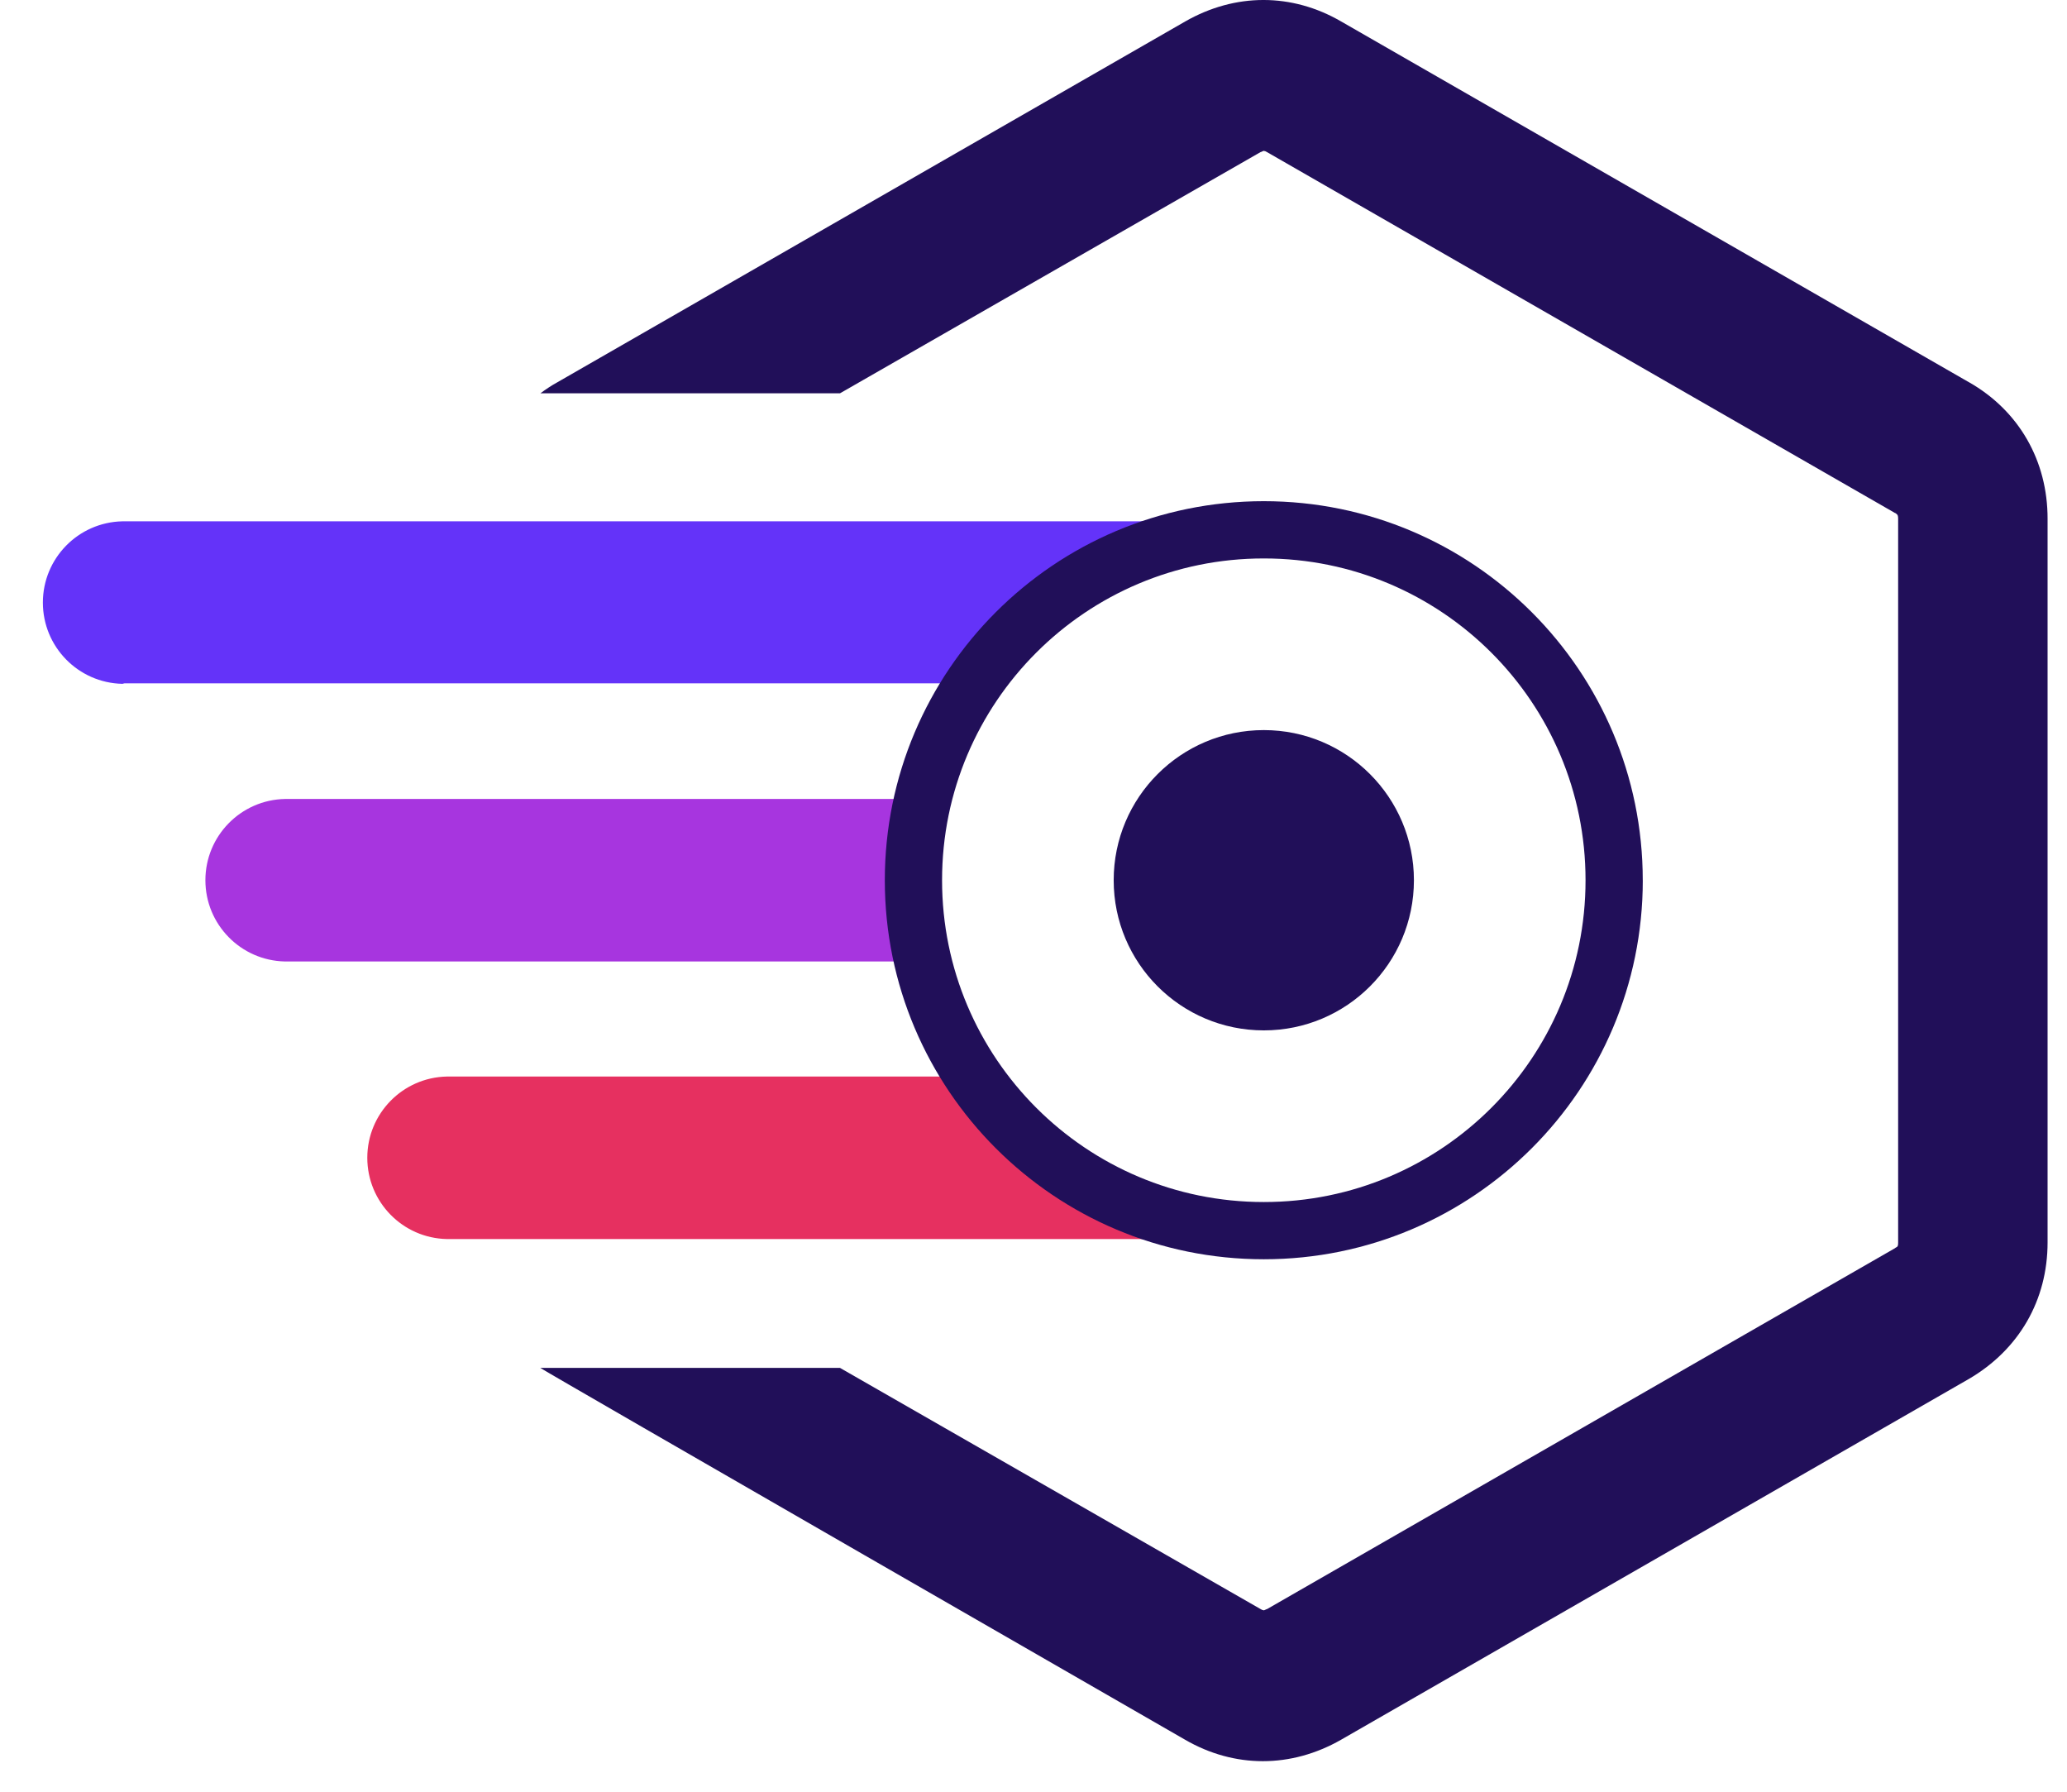
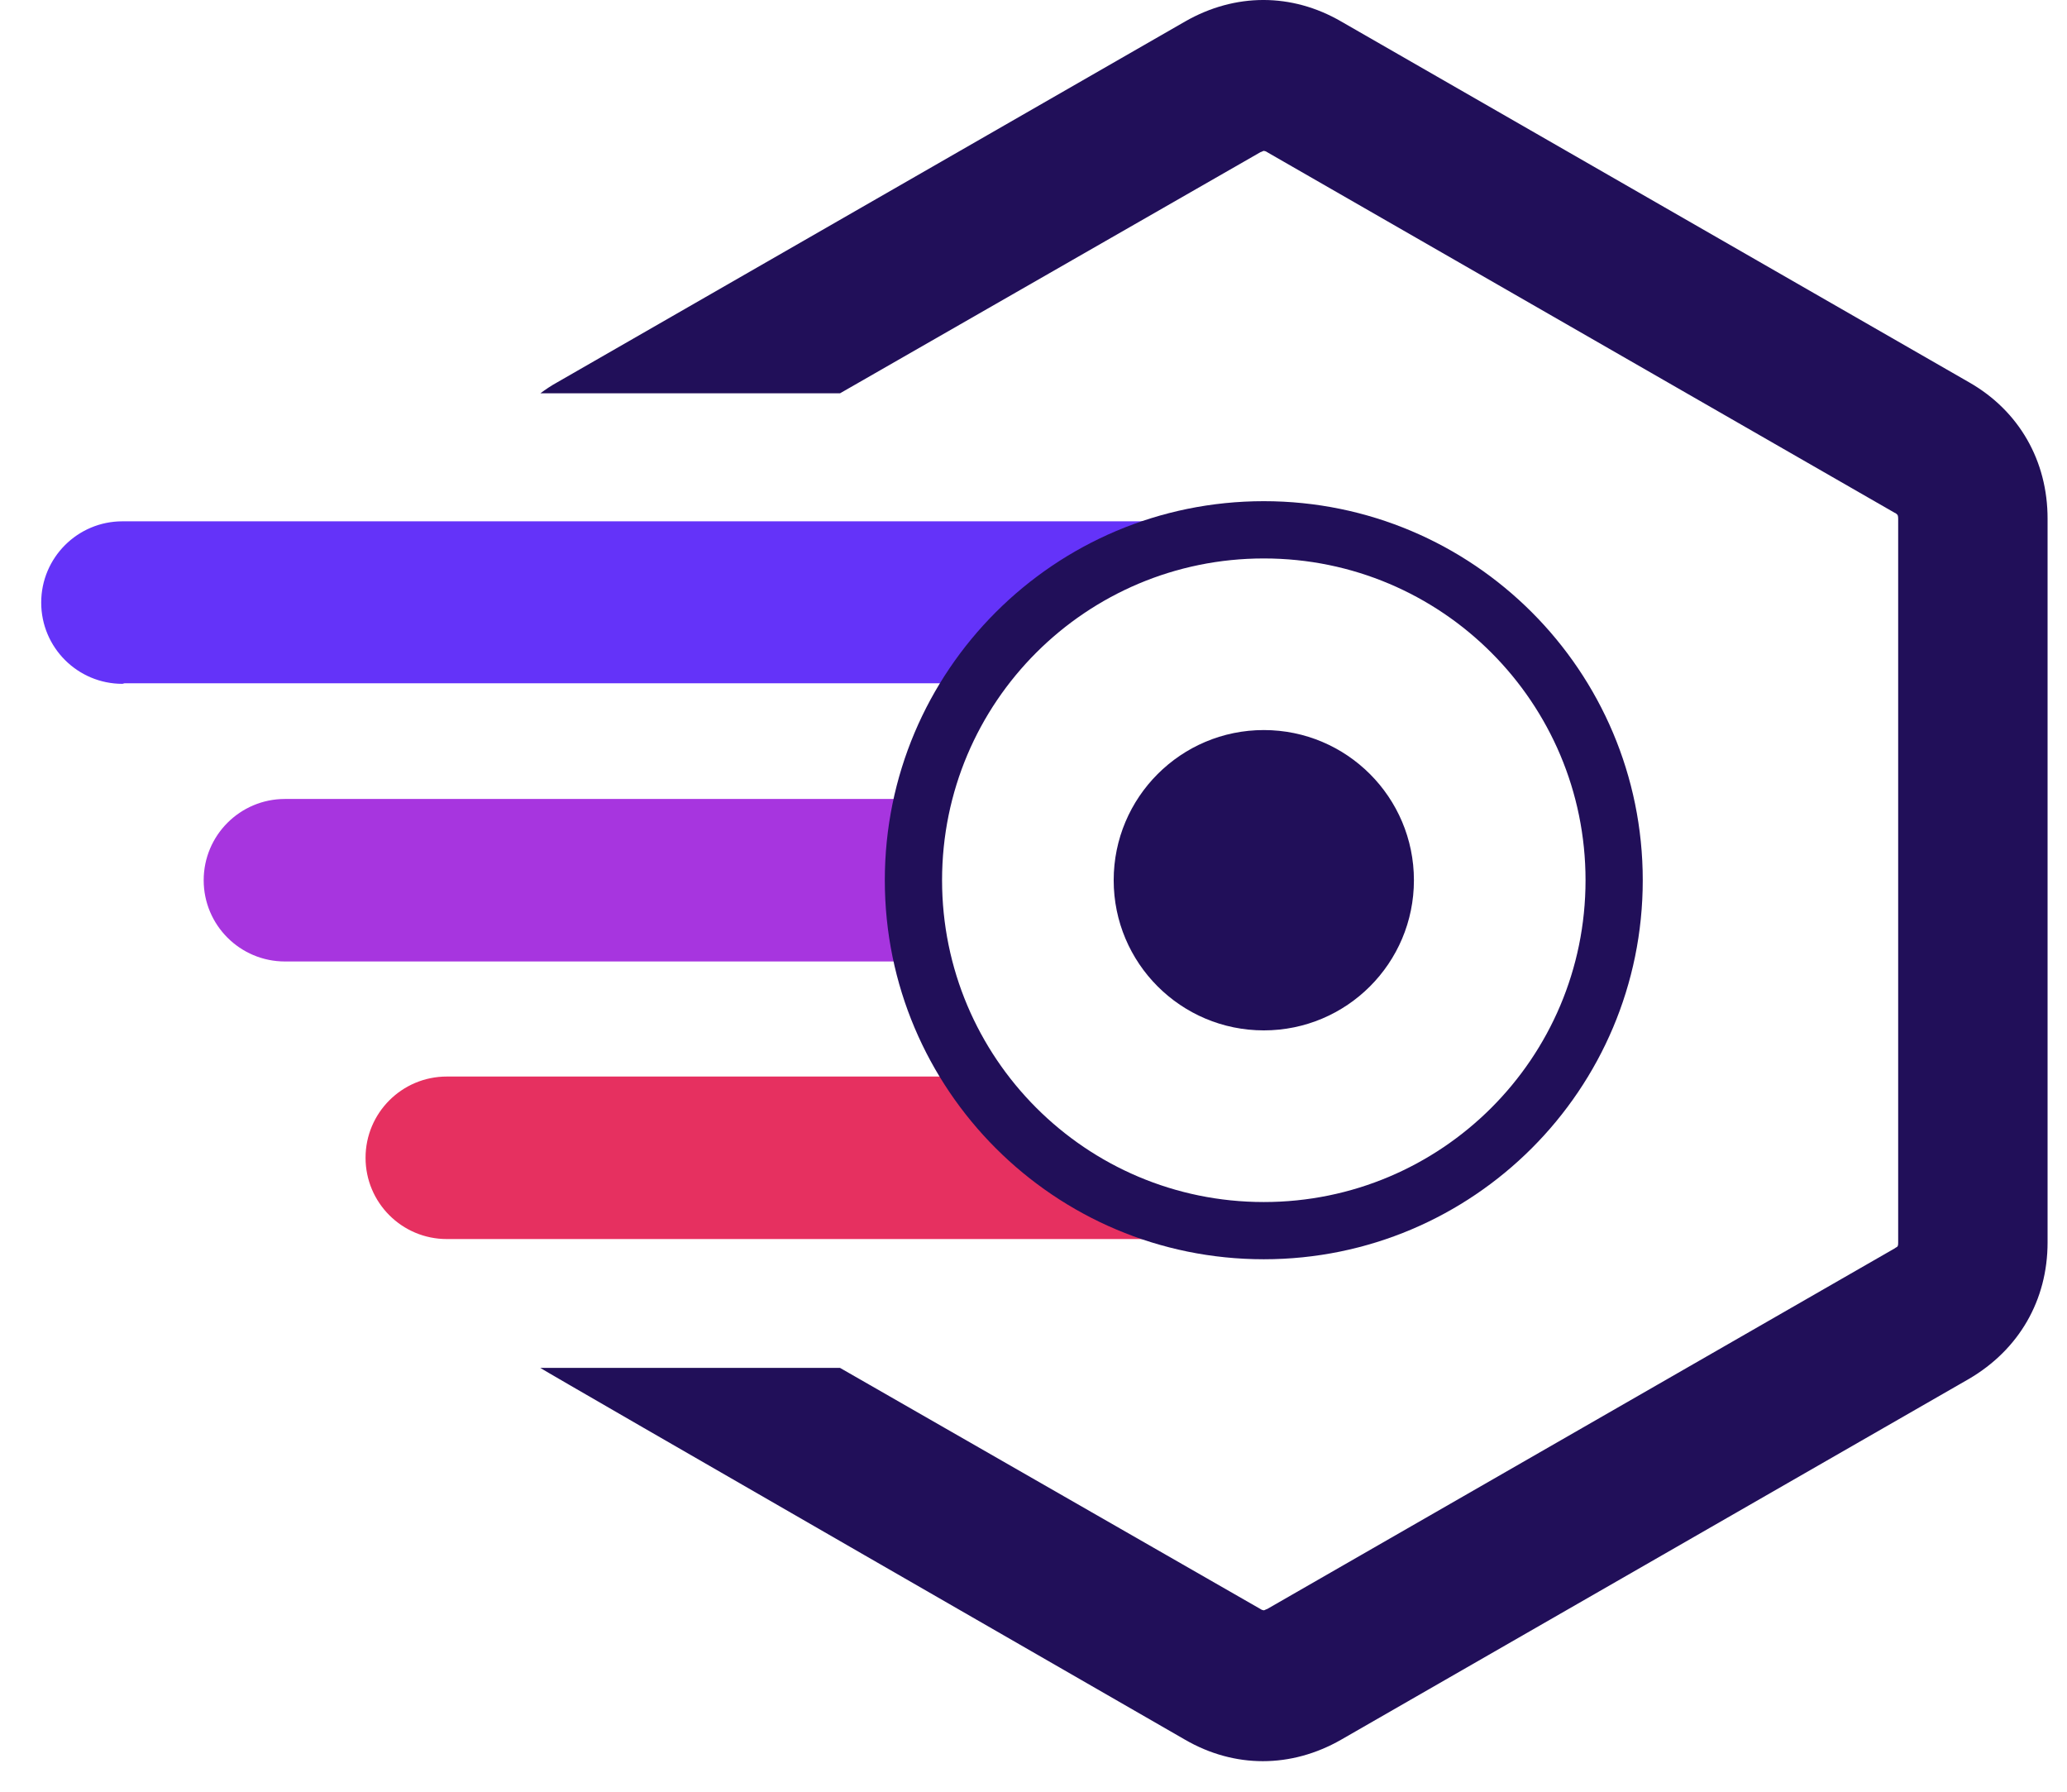
<svg xmlns="http://www.w3.org/2000/svg" width="30" height="26" viewBox="0 0 57 50" fill="none">
-   <path d="M12.125 30.042h14.422c1.797 2.72 4.881 4.535 8.38 4.535H12.126a2.268 2.268 0 010-4.535z" fill="#E63060" />
-   <path d="M7.607 26.831a2.268 2.268 0 010-4.535h17.58a10.303 10.303 0 00-.255 2.268c0 .78.09 1.542.255 2.267H7.607z" fill="#A735DF" />
-   <path d="M3.071 19.083a2.268 2.268 0 010-4.535h31.857-.548c-.073 0-.146 0-.217.018h-.035c-.073 0-.146.017-.237.017h-.035c-.073 0-.126.018-.2.018h-.034c-.073.018-.146.018-.217.035h-.056c-.146.018-.29.056-.435.073l-.056.018c-.073.018-.126.035-.199.035l-.055.018-.164.035-.056.018c-.073.017-.125.035-.199.055l-.035.018a4.447 4.447 0 00-.164.055l-.073.018-.164.055-.073.018a.791.791 0 00-.199.073l-.035.018-.146.055-.073.035c-.056.018-.108.056-.164.073l-.073.036-.126.055-.073.035c-.055.018-.108.056-.164.073l-.073.036-.108.055-.126.073-.109.056-.09.055-.091.056-.126.073-.073.055-.09.056-.127.073-.09.055-.056.035-.345.237-.018.018c-.073.055-.146.108-.219.164l-.018.017c-.108.09-.236.182-.345.272l-.017.018a9.89 9.89 0 00-1.905 2.16H3.127l-.056.014z" fill="#6433F9" />
-   <path d="M45.505 24.564c0-5.84-4.734-10.578-10.577-10.578S24.35 18.721 24.35 24.564c0 5.843 4.735 10.577 10.578 10.577 5.843 0 10.578-4.737 10.578-10.577zm-19.557 0a8.976 8.976 0 018.98-8.98 8.976 8.976 0 018.98 8.98 8.976 8.976 0 01-8.98 8.98 8.978 8.978 0 01-8.98-8.98z" fill="#210F59" />
-   <path d="M54.612 10.668L37.087.599C35.71-.2 34.13-.2 32.733.6L15.21 10.668c-.164.09-.328.199-.471.307H23.1l11.736-6.73c.018 0 .073-.035.09-.035a.19.19 0 01.092.035l17.524 10.069c.018 0 .055.035.073.055.018.035.018.09.018.108V34.67c0 .035 0 .09-.018.109 0 .017-.055.035-.073.055L35.019 44.903c-.018 0-.073.035-.091.035a.195.195 0 01-.09-.035L23.1 38.173h-8.365c.146.108 17.996 10.376 17.996 10.376 1.378.798 2.958.798 4.354 0L54.609 38.48c1.396-.816 2.195-2.195 2.195-3.81V14.477c.002-1.615-.794-3.013-2.192-3.81z" fill="#210F59" />
-   <path d="M34.928 28.754a4.19 4.19 0 100-8.38 4.19 4.19 0 000 8.38z" fill="#210F59" />
+   <path d="M12.125 30.042H26.547C28.344 32.763 31.428 34.577 34.928 34.577H12.125C10.872 34.577 9.857 33.562 9.857 32.309C9.857 31.057 10.872 30.042 12.125 30.042Z" fill="#E63060" />
+   <path d="M7.607 26.831C6.355 26.831 5.339 25.816 5.339 24.564C5.339 23.311 6.355 22.296 7.607 22.296H25.187C25.023 23.022 24.932 23.783 24.932 24.564C24.932 25.345 25.023 26.106 25.187 26.831H7.607Z" fill="#A735DF" />
+   <path d="M3.071 19.083C1.819 19.083 0.804 18.068 0.804 16.816C0.804 15.563 1.819 14.548 3.071 14.548H34.928C34.855 14.548 34.764 14.548 34.691 14.548H34.636C34.562 14.548 34.489 14.548 34.399 14.548H34.381C34.308 14.548 34.235 14.548 34.164 14.566H34.129C34.056 14.566 33.983 14.583 33.892 14.583H33.857C33.784 14.583 33.731 14.601 33.658 14.601H33.623C33.55 14.619 33.477 14.619 33.406 14.636H33.35C33.204 14.654 33.061 14.692 32.915 14.709L32.859 14.727C32.786 14.745 32.733 14.762 32.66 14.762L32.605 14.78L32.441 14.815L32.385 14.833C32.312 14.85 32.26 14.868 32.186 14.888L32.151 14.906C32.096 14.924 32.043 14.941 31.987 14.961L31.914 14.979L31.75 15.034L31.677 15.052C31.604 15.07 31.551 15.087 31.478 15.125L31.443 15.143L31.297 15.198L31.224 15.233C31.168 15.251 31.116 15.289 31.06 15.306L30.987 15.342L30.861 15.397L30.788 15.432C30.733 15.45 30.68 15.488 30.624 15.505L30.551 15.541L30.443 15.596L30.317 15.669L30.208 15.725L30.118 15.78L30.027 15.836L29.901 15.909L29.828 15.964L29.737 16.02L29.611 16.093L29.521 16.148L29.465 16.183C29.357 16.256 29.228 16.347 29.12 16.42L29.102 16.438C29.029 16.493 28.956 16.546 28.883 16.602L28.865 16.619C28.757 16.71 28.629 16.801 28.52 16.891L28.503 16.909C27.777 17.526 27.124 18.252 26.598 19.068H3.127L3.071 19.083Z" fill="#6433F9" />
+   <path d="M45.505 24.564C45.505 18.723 40.771 13.986 34.928 13.986C29.085 13.986 24.35 18.721 24.35 24.564C24.35 30.407 29.085 35.141 34.928 35.141C40.771 35.141 45.505 30.404 45.505 24.564ZM25.948 24.564C25.948 19.592 29.974 15.584 34.928 15.584C39.899 15.584 43.908 19.61 43.908 24.564C43.908 29.535 39.882 33.544 34.928 33.544C29.956 33.544 25.948 29.515 25.948 24.564Z" fill="#210F59" />
+   <path d="M54.612 10.668L37.087 0.599C35.709 -0.2 34.129 -0.2 32.733 0.599L15.209 10.668C15.045 10.758 14.881 10.867 14.738 10.975H23.101L34.837 4.245C34.855 4.245 34.91 4.21 34.928 4.21C34.946 4.21 35.001 4.227 35.019 4.245L52.543 14.314C52.561 14.314 52.598 14.349 52.616 14.369C52.634 14.404 52.634 14.46 52.634 14.477V34.67C52.634 34.706 52.634 34.761 52.616 34.779C52.616 34.796 52.561 34.814 52.543 34.834L35.019 44.903C35.001 44.903 34.946 44.938 34.928 44.938C34.91 44.938 34.855 44.92 34.837 44.903L23.101 38.173H14.735C14.881 38.281 32.731 48.549 32.731 48.549C34.109 49.347 35.689 49.347 37.085 48.549L54.609 38.48C56.005 37.664 56.804 36.285 56.804 34.67V14.477C56.806 12.862 56.01 11.464 54.612 10.668Z" fill="#210F59" />
+   <path d="M34.928 28.754C37.242 28.754 39.118 26.878 39.118 24.564C39.118 22.25 37.242 20.373 34.928 20.373C32.614 20.373 30.738 22.25 30.738 24.564C30.738 26.878 32.614 28.754 34.928 28.754Z" fill="#210F59" />
</svg>
